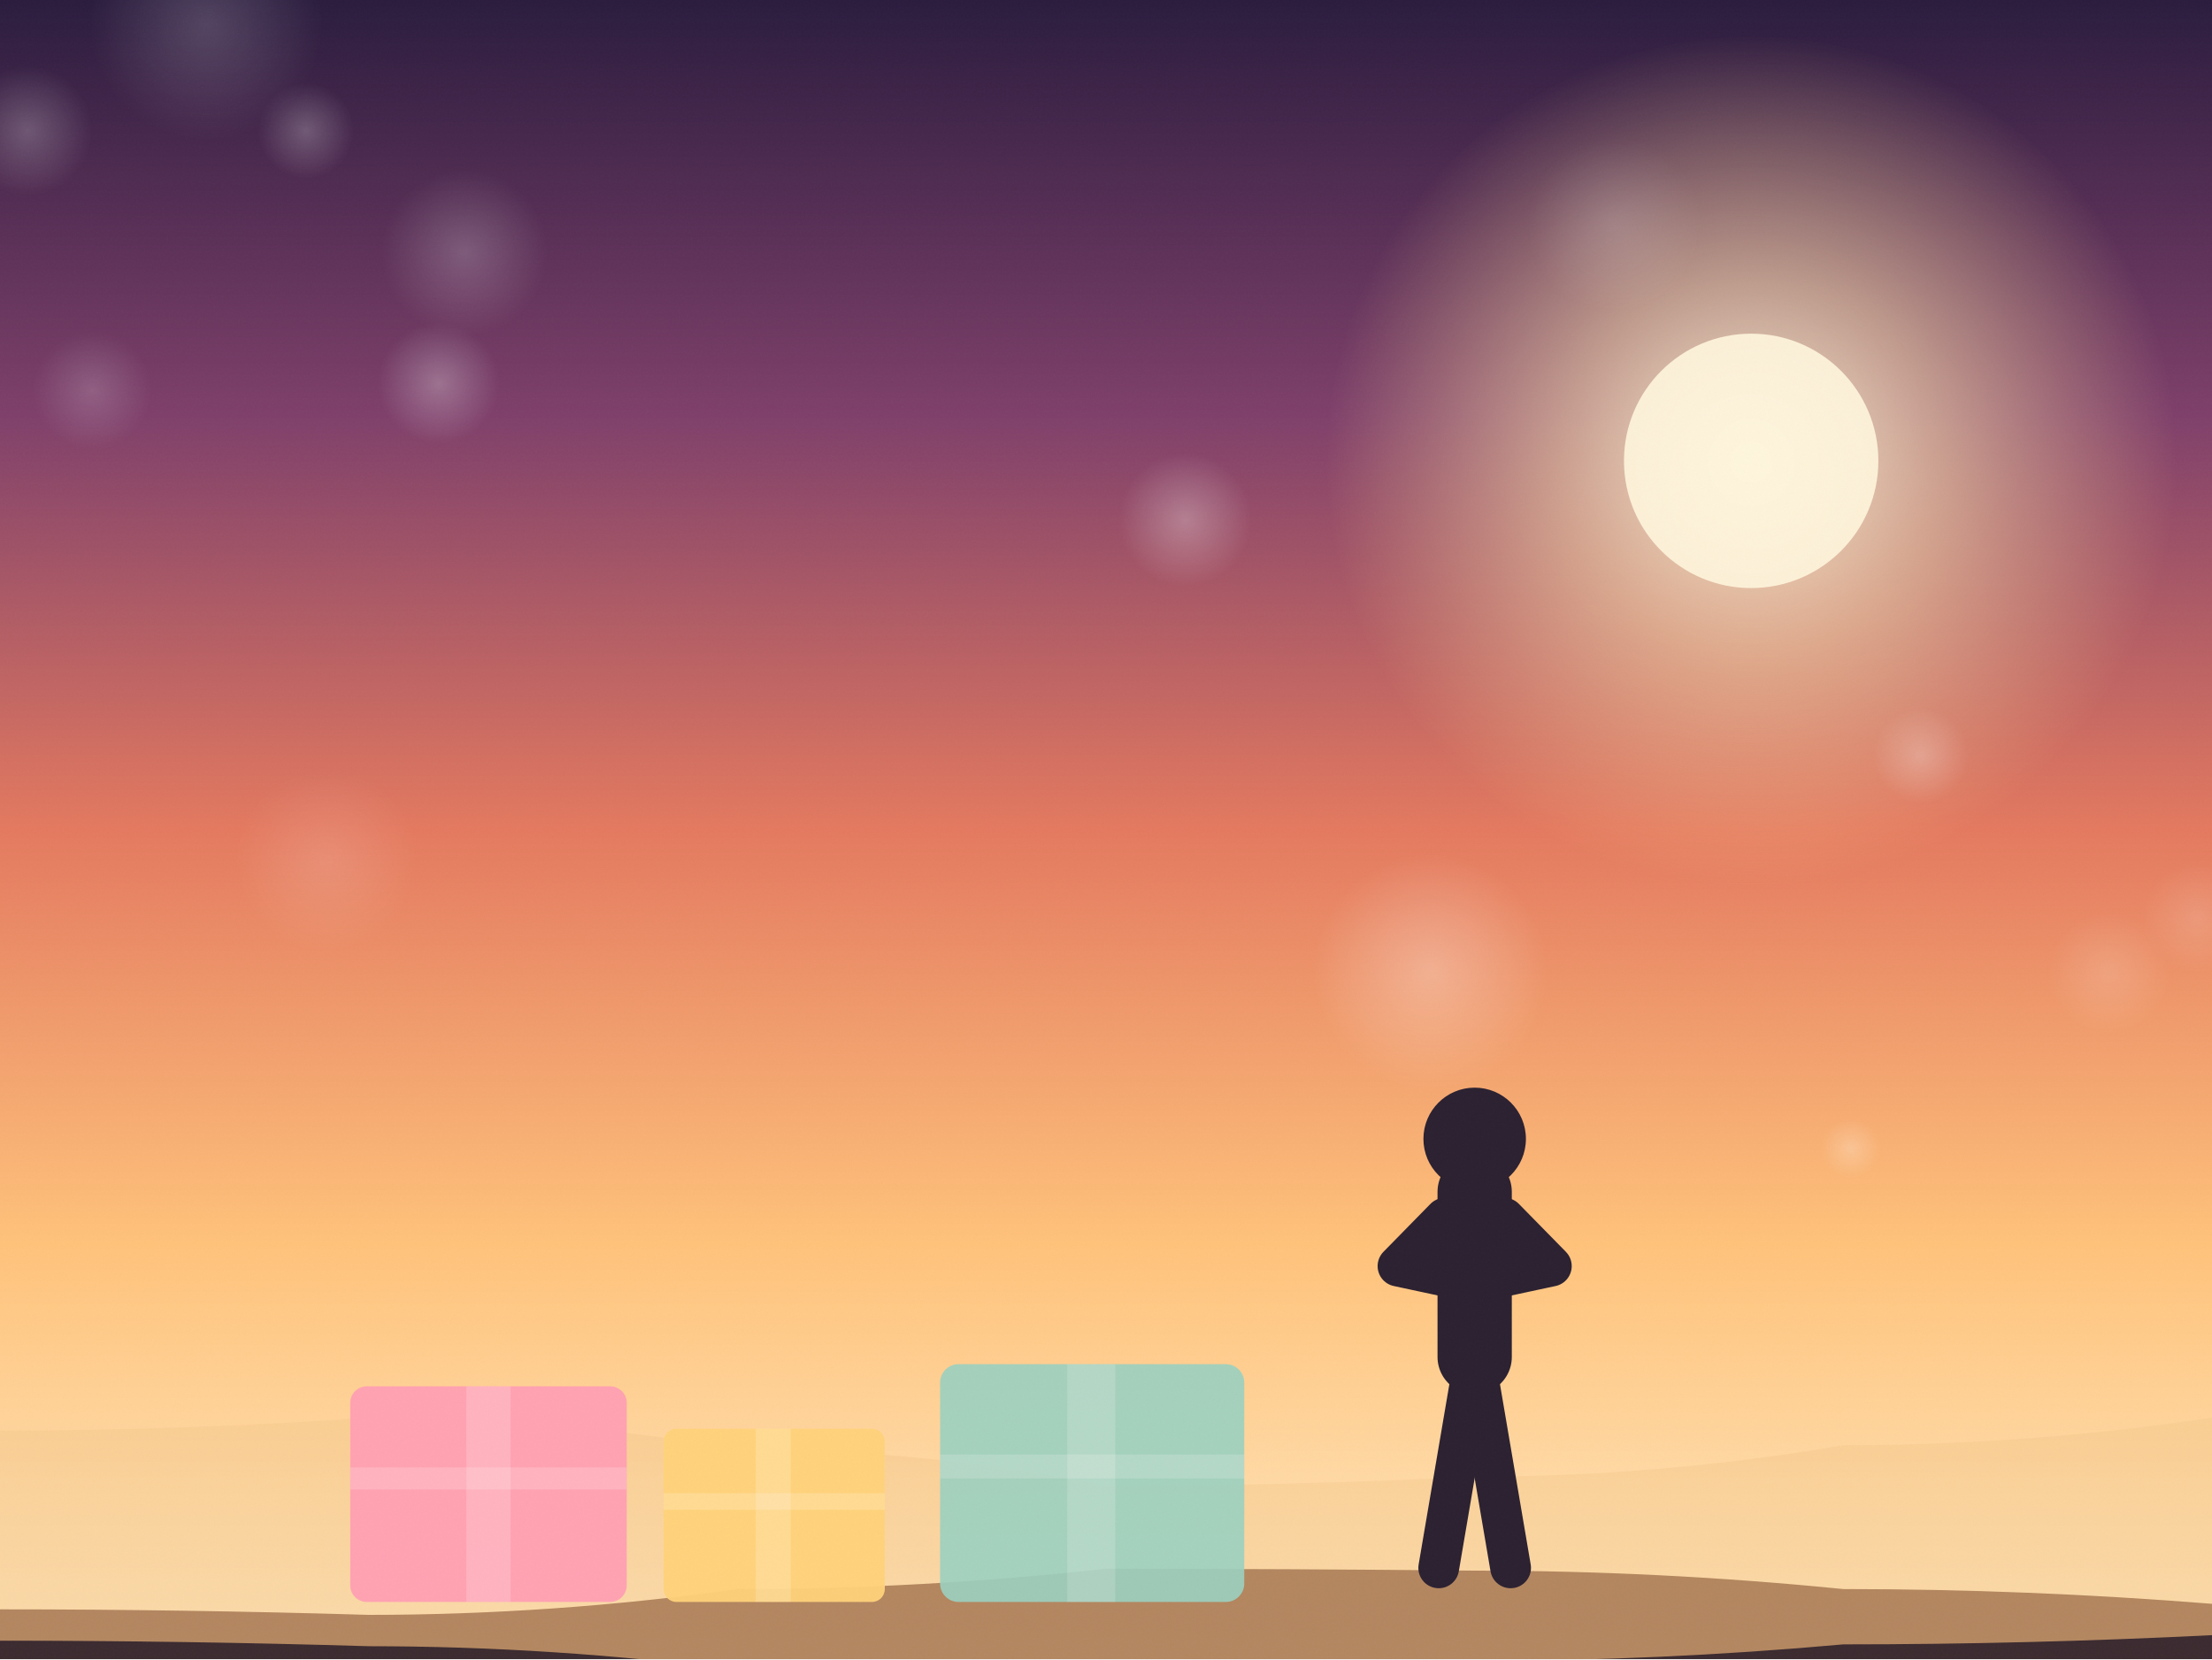
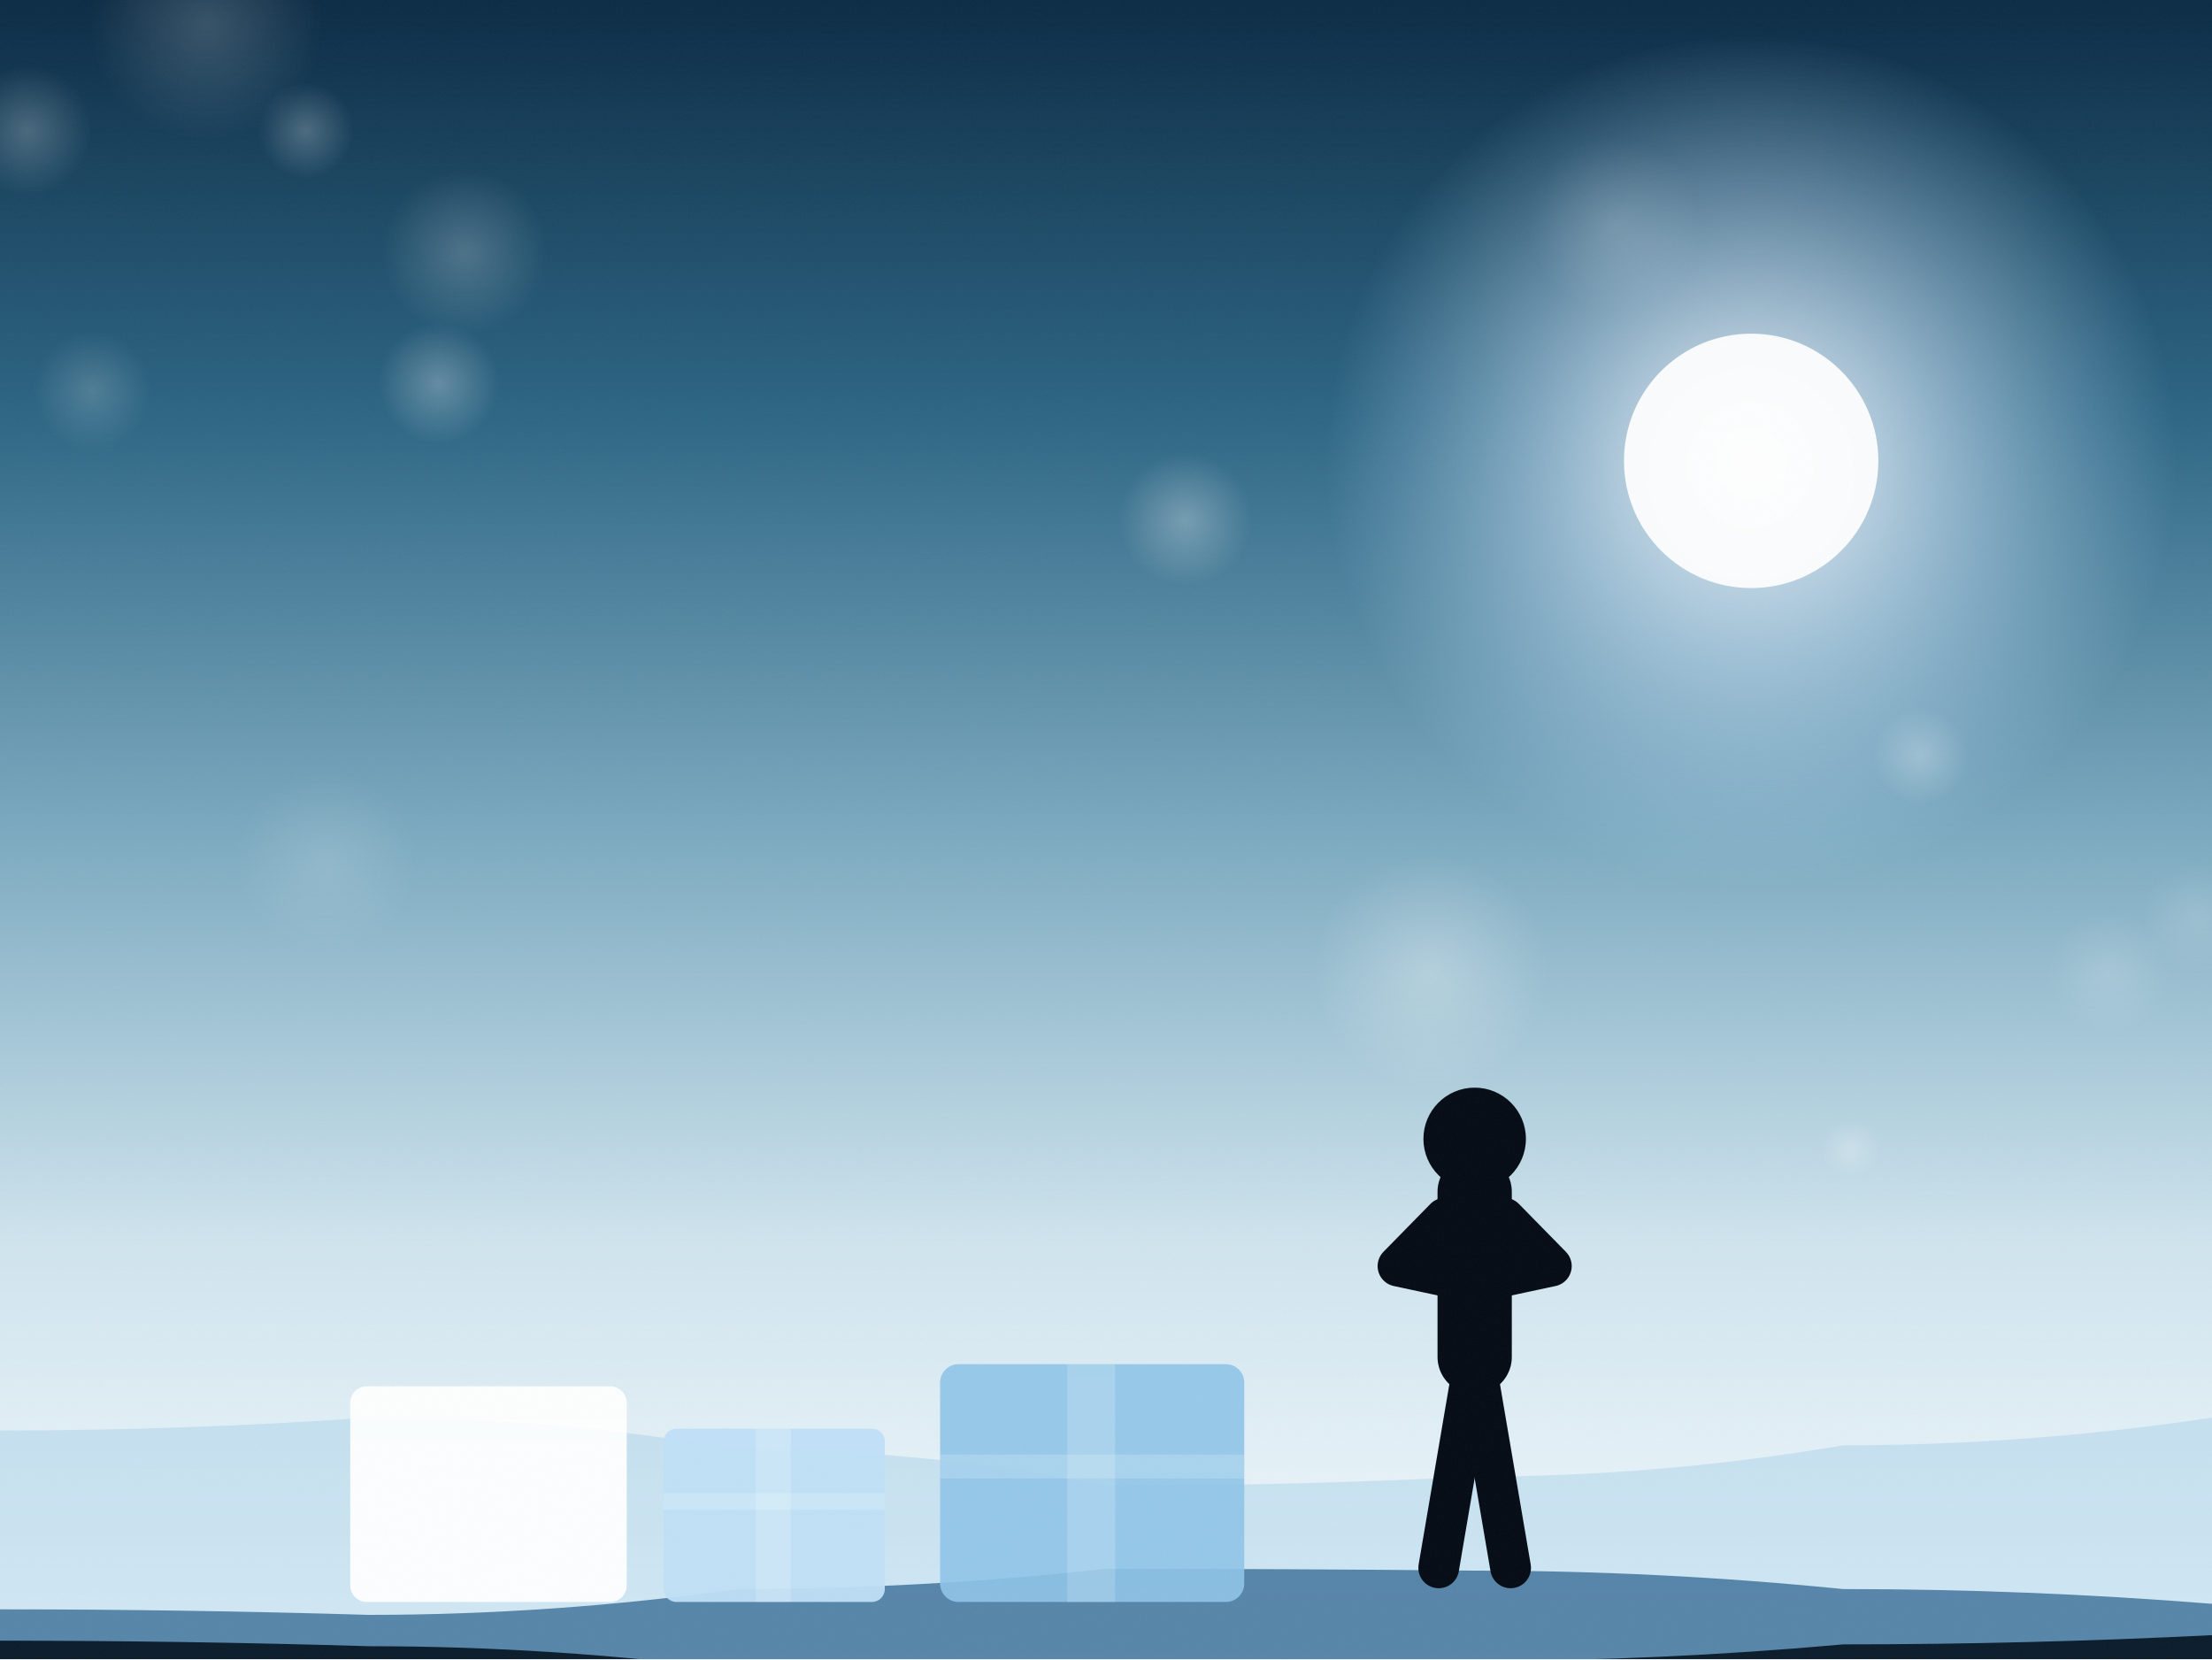
<svg xmlns="http://www.w3.org/2000/svg" viewBox="0 0 1200 900" width="1200" height="900" role="img" preserveAspectRatio="xMidYMid slice">
  <defs>
    <linearGradient id="card1_sky" x1="0" y1="0" x2="0" y2="1">
-       <stop offset="0.00" stop-color="#2a1b3d" />
-       <stop offset="0.25" stop-color="#7e3f6a" />
-       <stop offset="0.50" stop-color="#e4795f" />
-       <stop offset="0.75" stop-color="#ffc27a" />
-       <stop offset="1.00" stop-color="#ffe9c2" />
+       <stop offset="0.00" stop-color="#0c2c45" />
+       <stop offset="0.25" stop-color="#2d6684" />
+       <stop offset="0.50" stop-color="#7ba9bf" />
+       <stop offset="0.75" stop-color="#cfe4ee" />
+       <stop offset="1.00" stop-color="#f6fbfe" />
    </linearGradient>
    <radialGradient id="card1_sun">
-       <stop offset="0" stop-color="#fff8e2" stop-opacity=".95" />
-       <stop offset=".45" stop-color="#ffe6ae" stop-opacity=".55" />
-       <stop offset="1" stop-color="#ffd591" stop-opacity="0" />
+       <stop offset="0" stop-color="#ffffff" stop-opacity=".96" />
+       <stop offset=".45" stop-color="#dceeff" stop-opacity=".55" />
+       <stop offset="1" stop-color="#b9dcf7" stop-opacity="0" />
    </radialGradient>
    <radialGradient id="card1_bok">
      <stop offset="0" stop-color="#ffffff" stop-opacity=".55" />
      <stop offset="1" stop-color="#ffffff" stop-opacity="0" />
    </radialGradient>
    <filter id="card1_gr" x="0" y="0" width="100%" height="100%">
      <feTurbulence type="fractalNoise" baseFrequency="0.9" numOctaves="3" stitchTiles="stitch" />
      <feColorMatrix type="saturate" values="0" />
      <feComponentTransfer>
        <feFuncA type="linear" slope="0.5" />
      </feComponentTransfer>
    </filter>
    <filter id="card1_soft" x="-20%" y="-20%" width="140%" height="140%">
      <feGaussianBlur stdDeviation="14" />
    </filter>
  </defs>
  <rect width="1200" height="900" fill="url(#card1_sky)" />
  <circle cx="950" cy="250" r="230" fill="url(#card1_sun)" />
-   <circle cx="950" cy="250" r="69" fill="#fff6dd" opacity=".9" />
+   <circle cx="950" cy="250" r="69" fill="#ffffff" opacity=".92" />
  <circle cx="15" cy="71" r="35" fill="url(#card1_bok)" opacity="0.40" />
  <circle cx="166" cy="71" r="26" fill="url(#card1_bok)" opacity="0.42" />
  <circle cx="177" cy="467" r="49" fill="url(#card1_bok)" opacity="0.22" />
  <circle cx="643" cy="282" r="36" fill="url(#card1_bok)" opacity="0.50" />
  <circle cx="112" cy="13" r="63" fill="url(#card1_bok)" opacity="0.31" />
  <circle cx="238" cy="208" r="33" fill="url(#card1_bok)" opacity="0.49" />
  <circle cx="252" cy="137" r="45" fill="url(#card1_bok)" opacity="0.36" />
  <circle cx="1144" cy="528" r="33" fill="url(#card1_bok)" opacity="0.25" />
  <circle cx="1004" cy="623" r="16" fill="url(#card1_bok)" opacity="0.42" />
  <circle cx="1042" cy="410" r="26" fill="url(#card1_bok)" opacity="0.43" />
  <circle cx="876" cy="122" r="47" fill="url(#card1_bok)" opacity="0.25" />
  <circle cx="50" cy="212" r="32" fill="url(#card1_bok)" opacity="0.31" />
  <circle cx="776" cy="527" r="64" fill="url(#card1_bok)" opacity="0.49" />
  <circle cx="1192" cy="498" r="30" fill="url(#card1_bok)" opacity="0.24" />
-   <path d="M0,900 L0,776 Q100,776 200,769 Q300,769 400,786 Q500,786 600,806 Q700,806 800,801 Q900,801 1000,784 Q1100,784 1200,769 L1200,900 Z" fill="#f3c58a" opacity="0.4" />
-   <path d="M0,900 L0,873 Q100,873 200,876 Q300,876 400,862 Q500,862 600,851 Q700,851 800,852 Q900,852 1000,862 Q1100,862 1200,870 L1200,900 Z" fill="#9b6b47" opacity="0.75" />
-   <path d="M0,900 L0,890 Q100,890 200,893 Q300,893 400,906 Q500,906 600,905 Q700,905 800,901 Q900,901 1000,892 Q1100,892 1200,887 L1200,900 Z" fill="#3b2a2f" opacity="1" />
-   <g opacity="0.95">
-     <rect x="190" y="752" width="150" height="117" rx="9" fill="#ff9fb2" />
+   <path d="M0,900 L0,776 Q100,776 200,769 Q300,769 400,786 Q500,786 600,806 Q700,806 800,801 Q900,801 1000,784 Q1100,784 1200,769 L1200,900 Z" fill="#9ccbe6" opacity="0.4" />
+   <path d="M0,900 L0,873 Q100,873 200,876 Q300,876 400,862 Q500,862 600,851 Q700,851 800,852 Q900,852 1000,862 Q1100,862 1200,870 L1200,900 Z" fill="#2f6690" opacity="0.75" />
+   <path d="M0,900 L0,890 Q100,890 200,893 Q300,893 400,906 Q500,906 600,905 Q700,905 800,901 Q900,901 1000,892 Q1100,892 1200,887 L1200,900 Z" fill="#0b1c2c" opacity="1" />
+   <g opacity="0.92">
+     <rect x="190" y="752" width="150" height="117" rx="9" fill="#ffffff" />
    <rect x="253" y="752" width="24" height="117" fill="#ffffff" opacity=".18" />
    <rect x="190" y="796" width="150" height="12" fill="#ffffff" opacity=".18" />
  </g>
  <g opacity="0.95">
-     <rect x="360" y="775" width="120" height="94" rx="7" fill="#ffd27a" />
+     <rect x="360" y="775" width="120" height="94" rx="7" fill="#bfe0f7" />
    <rect x="410" y="775" width="19" height="94" fill="#ffffff" opacity=".18" />
    <rect x="360" y="810" width="120" height="9" fill="#ffffff" opacity=".18" />
  </g>
  <g opacity="0.9">
-     <rect x="510" y="740" width="165" height="129" rx="10" fill="#9ad0c0" />
+     <rect x="510" y="740" width="165" height="129" rx="10" fill="#8fc4e8" />
    <rect x="579" y="740" width="26" height="129" fill="#ffffff" opacity=".18" />
    <rect x="510" y="789" width="165" height="13" fill="#ffffff" opacity=".18" />
  </g>
-   <g fill="#2a2030" stroke="#2a2030" opacity="1.0" stroke-linecap="round" stroke-linejoin="round">
+   <g fill="#050c16" stroke="#050c16" opacity="1.0" stroke-linecap="round" stroke-linejoin="round">
    <circle cx="800.0" cy="617.8" r="27.3" />
    <line x1="800.0" y1="646.5" x2="800.0" y2="736.1" stroke-width="40.3" />
    <path d="M783.9,660.8 L758.4,686.8 L794.8,694.6" fill="none" stroke-width="22.1" />
    <path d="M816.1,660.8 L841.6,686.8 L805.2,694.6" fill="none" stroke-width="22.1" />
    <line x1="800.0" y1="736.1" x2="780.5" y2="850.5" stroke-width="22.1" />
    <line x1="800.0" y1="736.1" x2="819.5" y2="850.5" stroke-width="22.1" />
  </g>
  <rect width="1200" height="900" filter="url(#card1_gr)" opacity="0.055" />
</svg>
